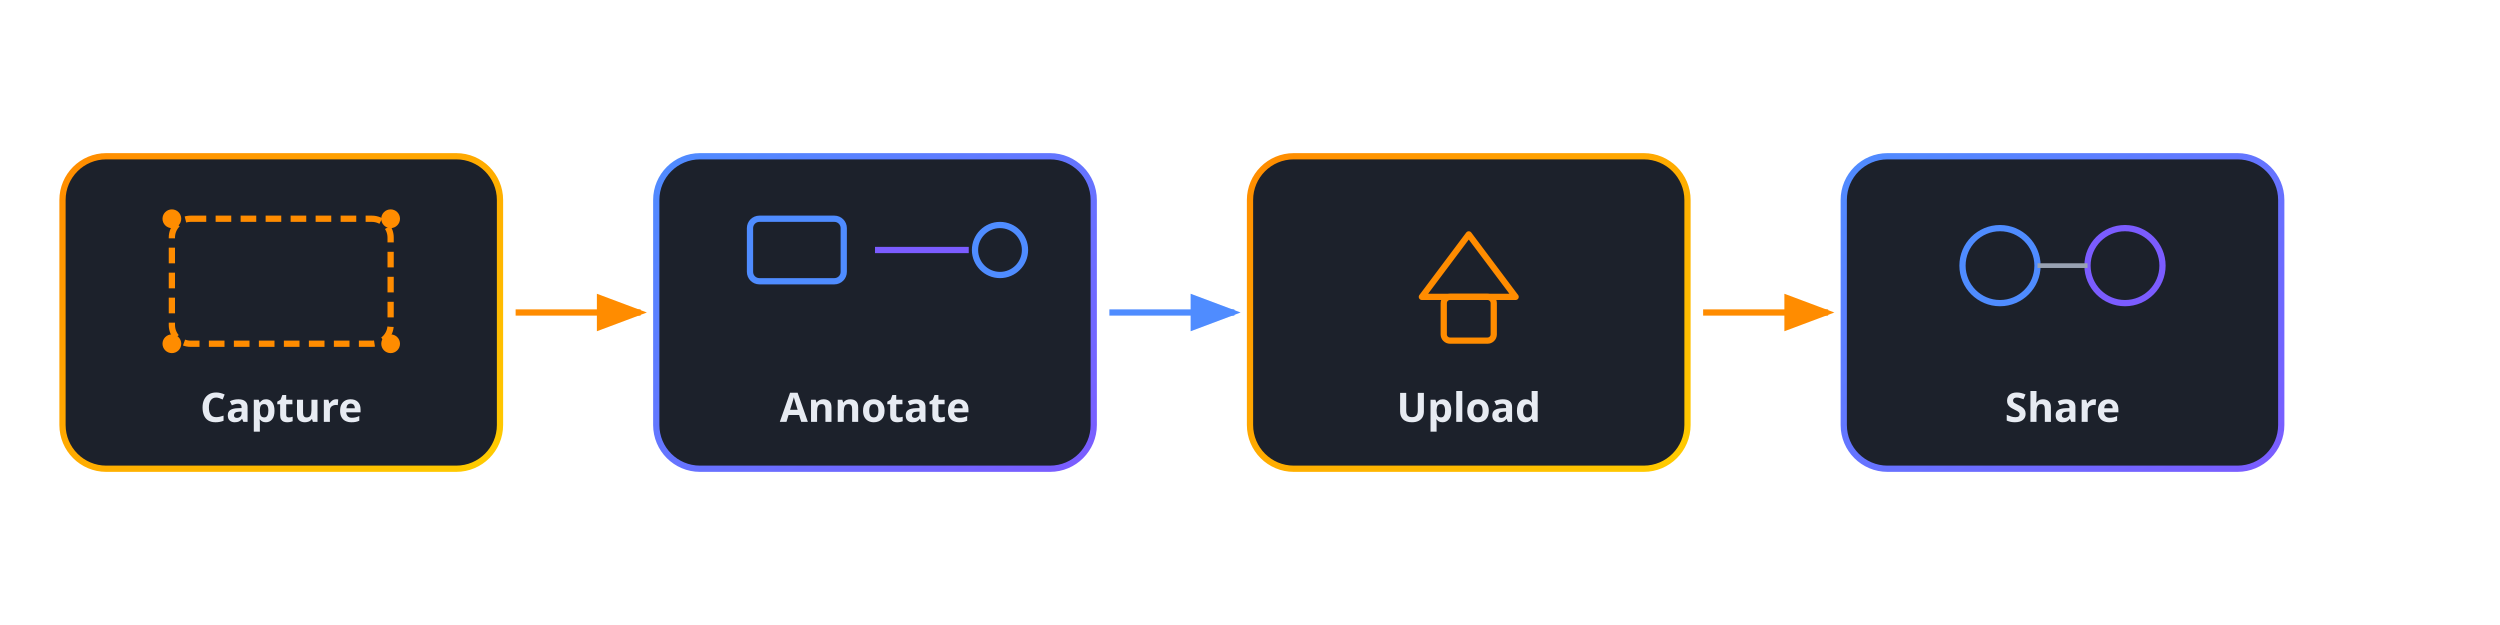
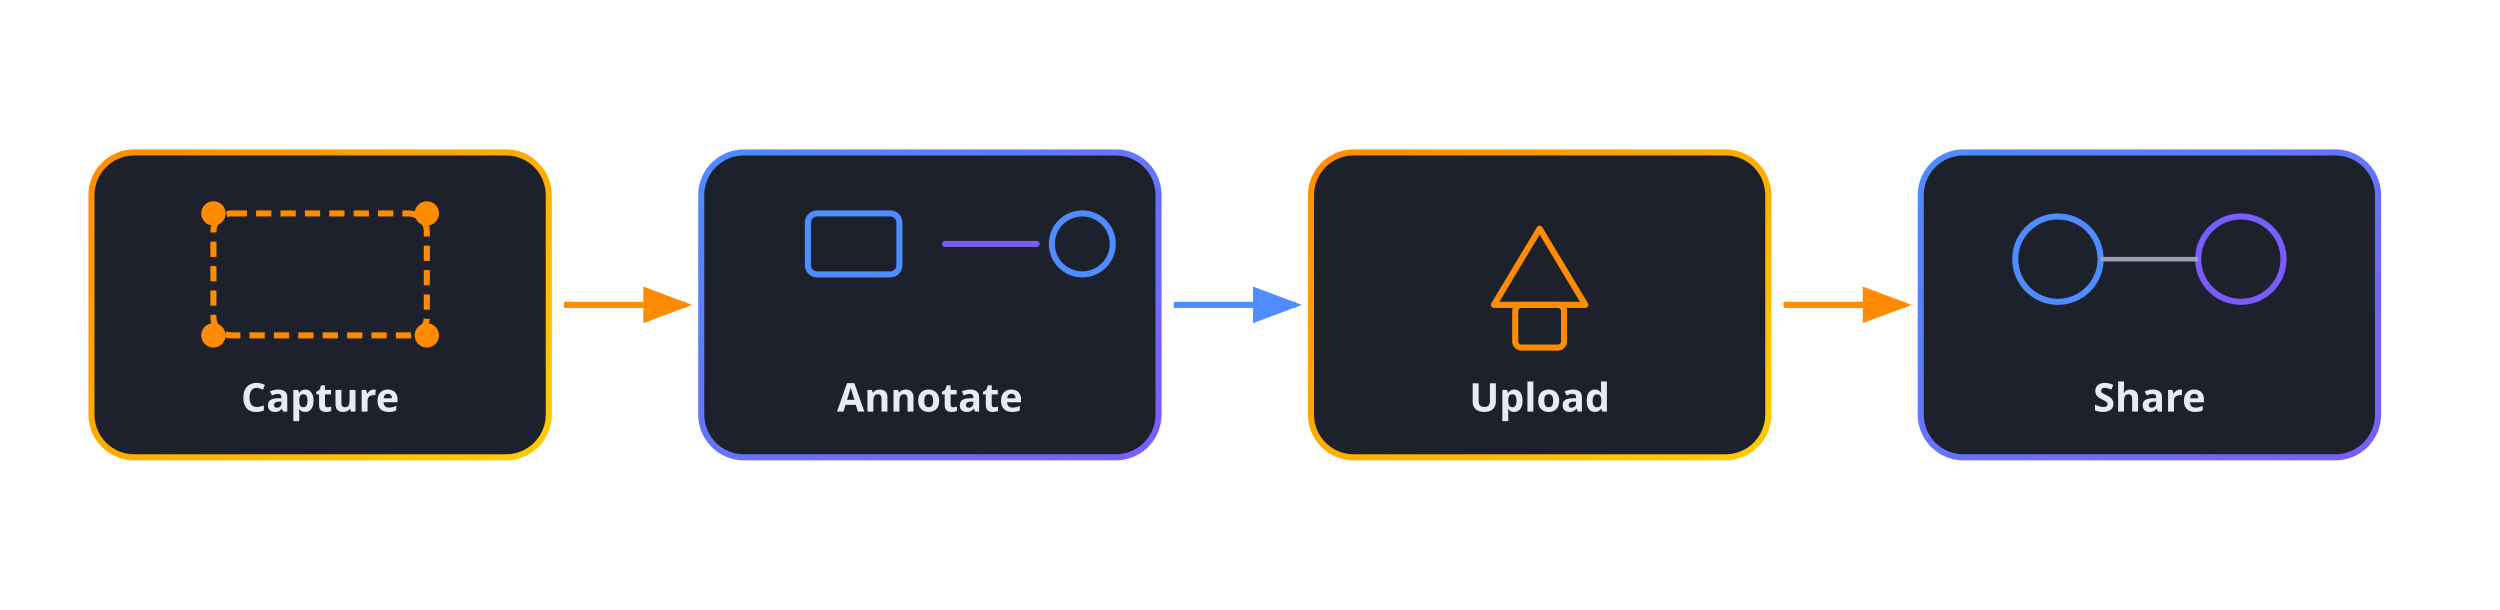
- <svg xmlns="http://www.w3.org/2000/svg" viewBox="0 0 800 200" width="800" height="200">
+ <svg xmlns="http://www.w3.org/2000/svg" viewBox="0 0 820 200" width="820" height="200">
  <defs>
-     <linearGradient id="wfGrad" x1="0%" y1="0%" x2="100%" y2="100%">
+     <linearGradient id="wfGrad1" x1="0%" y1="0%" x2="100%" y2="100%">
      <stop offset="0%" style="stop-color:#ff8c00" />
      <stop offset="100%" style="stop-color:#ffcc00" />
    </linearGradient>
-     <linearGradient id="wfAccent" x1="0%" y1="0%" x2="100%" y2="100%">
+     <linearGradient id="wfGrad2" x1="0%" y1="0%" x2="100%" y2="100%">
+       <stop offset="0%" style="stop-color:#4f8cff" />
+       <stop offset="100%" style="stop-color:#7b5cff" />
+     </linearGradient>
+     <linearGradient id="wfGrad3" x1="0%" y1="0%" x2="100%" y2="100%">
+       <stop offset="0%" style="stop-color:#ff8c00" />
+       <stop offset="100%" style="stop-color:#ffcc00" />
+     </linearGradient>
+     <linearGradient id="wfGrad4" x1="0%" y1="0%" x2="100%" y2="100%">
      <stop offset="0%" style="stop-color:#4f8cff" />
      <stop offset="100%" style="stop-color:#7b5cff" />
    </linearGradient>
    <marker id="arrowOrange" markerWidth="8" markerHeight="6" refX="7" refY="3" orient="auto">
      <polygon points="0 0, 8 3, 0 6" fill="#ff8c00" />
    </marker>
    <marker id="arrowBlue" markerWidth="8" markerHeight="6" refX="7" refY="3" orient="auto">
      <polygon points="0 0, 8 3, 0 6" fill="#4f8cff" />
    </marker>
  </defs>
-   <rect x="20" y="50" width="140" height="100" rx="14" fill="#1c212b" stroke="url(#wfGrad)" stroke-width="2" />
-   <rect x="55" y="70" width="70" height="40" rx="6" fill="none" stroke="#ff8c00" stroke-width="2" stroke-dasharray="5 3" />
-   <circle cx="55" cy="70" r="3" fill="#ff8c00" />
-   <circle cx="125" cy="70" r="3" fill="#ff8c00" />
-   <circle cx="55" cy="110" r="3" fill="#ff8c00" />
-   <circle cx="125" cy="110" r="3" fill="#ff8c00" />
-   <text x="90" y="135" text-anchor="middle" fill="#e7ebf2" font-size="13" font-weight="600" font-family="system-ui">Capture</text>
-   <line x1="165" y1="100" x2="205" y2="100" stroke="#ff8c00" stroke-width="2" marker-end="url(#arrowOrange)" />
-   <rect x="210" y="50" width="140" height="100" rx="14" fill="#1c212b" stroke="url(#wfAccent)" stroke-width="2" />
-   <rect x="240" y="70" width="30" height="20" rx="3" fill="none" stroke="#4f8cff" stroke-width="2" />
-   <line x1="280" y1="80" x2="310" y2="80" stroke="#7b5cff" stroke-width="2" />
-   <circle cx="320" cy="80" r="8" fill="none" stroke="#4f8cff" stroke-width="2" />
-   <text x="280" y="135" text-anchor="middle" fill="#e7ebf2" font-size="13" font-weight="600" font-family="system-ui">Annotate</text>
-   <line x1="355" y1="100" x2="395" y2="100" stroke="#4f8cff" stroke-width="2" marker-end="url(#arrowBlue)" />
-   <rect x="400" y="50" width="140" height="100" rx="14" fill="#1c212b" stroke="url(#wfGrad)" stroke-width="2" />
-   <path d="M455 95 L470 75 L485 95 Z" fill="none" stroke="#ff8c00" stroke-width="2" stroke-linejoin="round" />
-   <rect x="462" y="95" width="16" height="14" rx="2" fill="none" stroke="#ff8c00" stroke-width="2" />
-   <text x="470" y="135" text-anchor="middle" fill="#e7ebf2" font-size="13" font-weight="600" font-family="system-ui">Upload</text>
-   <line x1="545" y1="100" x2="585" y2="100" stroke="#ff8c00" stroke-width="2" marker-end="url(#arrowOrange)" />
-   <rect x="590" y="50" width="140" height="100" rx="14" fill="#1c212b" stroke="url(#wfAccent)" stroke-width="2" />
-   <circle cx="640" cy="85" r="12" fill="none" stroke="#4f8cff" stroke-width="2" />
-   <circle cx="680" cy="85" r="12" fill="none" stroke="#7b5cff" stroke-width="2" />
-   <line x1="652" y1="85" x2="668" y2="85" stroke="#98a2b3" stroke-width="1.5" />
-   <text x="660" y="135" text-anchor="middle" fill="#e7ebf2" font-size="13" font-weight="600" font-family="system-ui">Share</text>
+   <rect x="30" y="50" width="150" height="100" rx="14" fill="#1c212b" stroke="url(#wfGrad1)" stroke-width="2" />
+   <rect x="70" y="70" width="70" height="40" rx="6" fill="none" stroke="#ff8c00" stroke-width="2" stroke-dasharray="5 3" />
+   <circle cx="70" cy="70" r="4" fill="#ff8c00" />
+   <circle cx="140" cy="70" r="4" fill="#ff8c00" />
+   <circle cx="70" cy="110" r="4" fill="#ff8c00" />
+   <circle cx="140" cy="110" r="4" fill="#ff8c00" />
+   <text x="105" y="135" text-anchor="middle" fill="#e7ebf2" font-size="13" font-weight="600" font-family="system-ui">Capture</text>
+   <line x1="185" y1="100" x2="225" y2="100" stroke="#ff8c00" stroke-width="2" marker-end="url(#arrowOrange)" />
+   <rect x="230" y="50" width="150" height="100" rx="14" fill="#1c212b" stroke="url(#wfGrad2)" stroke-width="2" />
+   <rect x="265" y="70" width="30" height="20" rx="3" fill="none" stroke="#4f8cff" stroke-width="2" />
+   <line x1="310" y1="80" x2="340" y2="80" stroke="#7b5cff" stroke-width="2" stroke-linecap="round" />
+   <circle cx="355" cy="80" r="10" fill="none" stroke="#4f8cff" stroke-width="2" />
+   <text x="305" y="135" text-anchor="middle" fill="#e7ebf2" font-size="13" font-weight="600" font-family="system-ui">Annotate</text>
+   <line x1="385" y1="100" x2="425" y2="100" stroke="#4f8cff" stroke-width="2" marker-end="url(#arrowBlue)" />
+   <rect x="430" y="50" width="150" height="100" rx="14" fill="#1c212b" stroke="url(#wfGrad3)" stroke-width="2" />
+   <path d="M490 100 L505 75 L520 100 Z" fill="none" stroke="#ff8c00" stroke-width="2" stroke-linejoin="round" />
+   <rect x="497" y="100" width="16" height="14" rx="2" fill="none" stroke="#ff8c00" stroke-width="2" />
+   <text x="505" y="135" text-anchor="middle" fill="#e7ebf2" font-size="13" font-weight="600" font-family="system-ui">Upload</text>
+   <line x1="585" y1="100" x2="625" y2="100" stroke="#ff8c00" stroke-width="2" marker-end="url(#arrowOrange)" />
+   <rect x="630" y="50" width="150" height="100" rx="14" fill="#1c212b" stroke="url(#wfGrad4)" stroke-width="2" />
+   <circle cx="675" cy="85" r="14" fill="none" stroke="#4f8cff" stroke-width="2" />
+   <circle cx="735" cy="85" r="14" fill="none" stroke="#7b5cff" stroke-width="2" />
+   <line x1="689" y1="85" x2="721" y2="85" stroke="#98a2b3" stroke-width="1.5" />
+   <text x="705" y="135" text-anchor="middle" fill="#e7ebf2" font-size="13" font-weight="600" font-family="system-ui">Share</text>
</svg>
